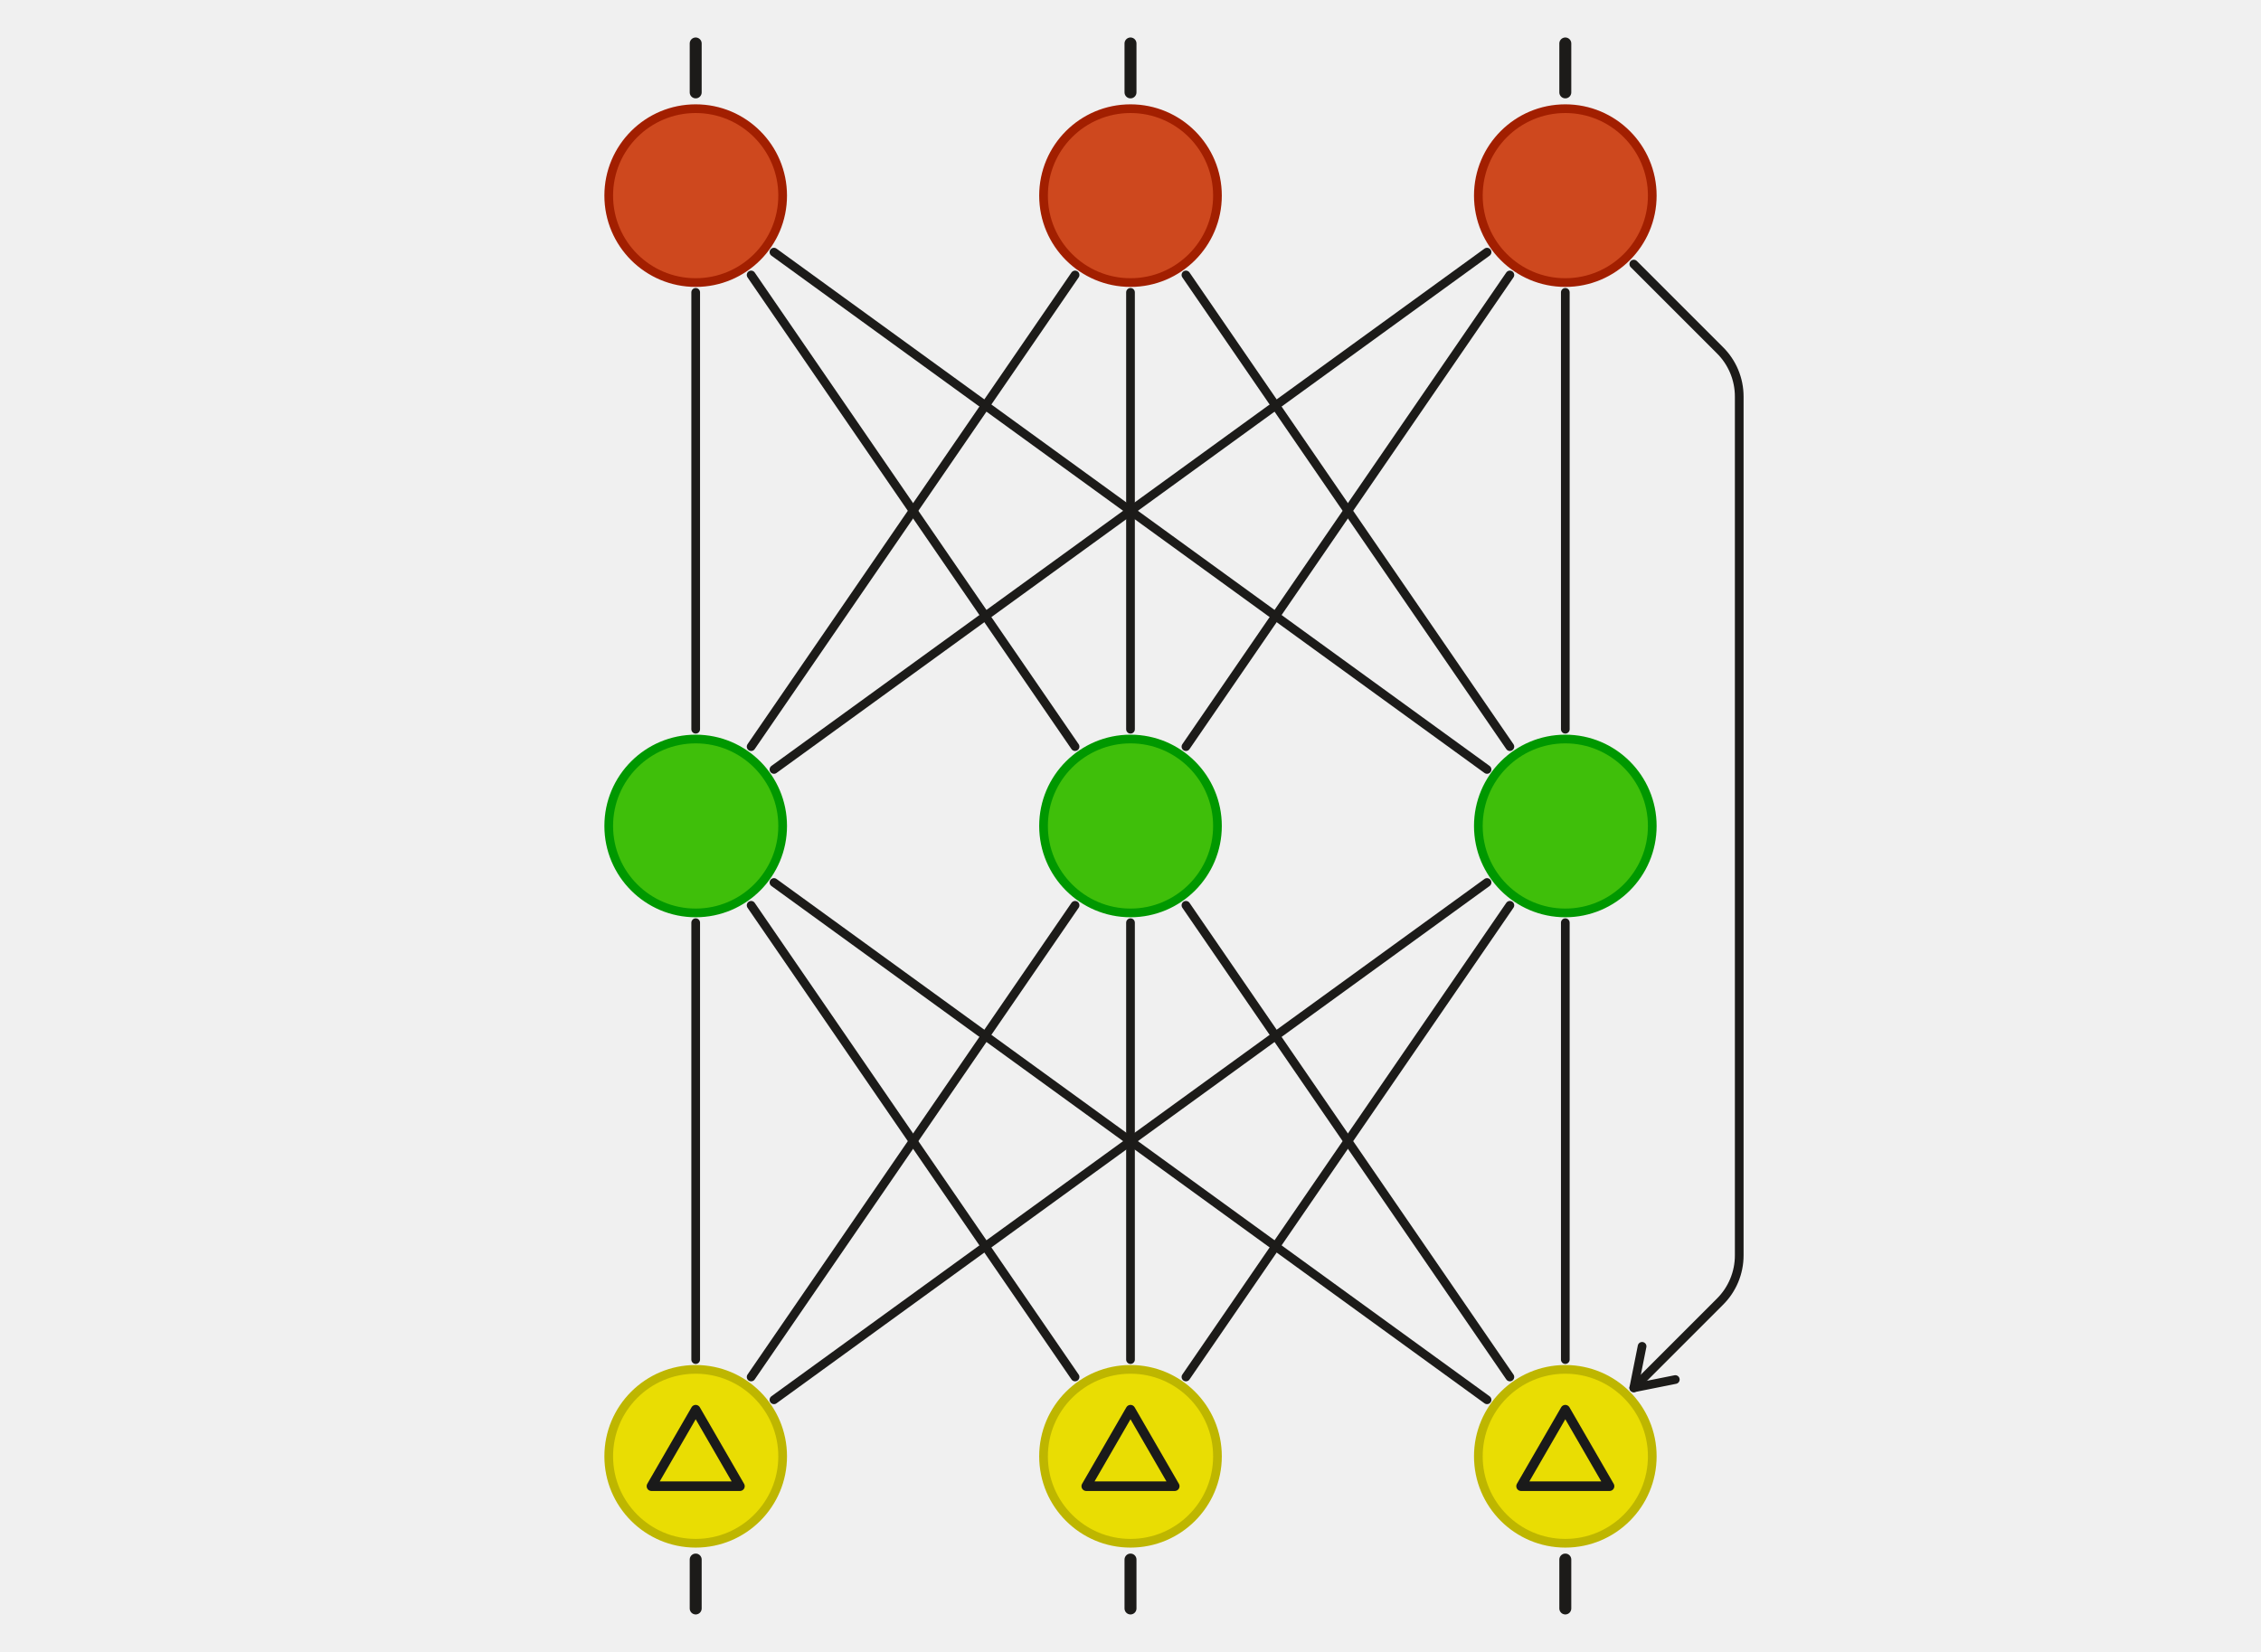
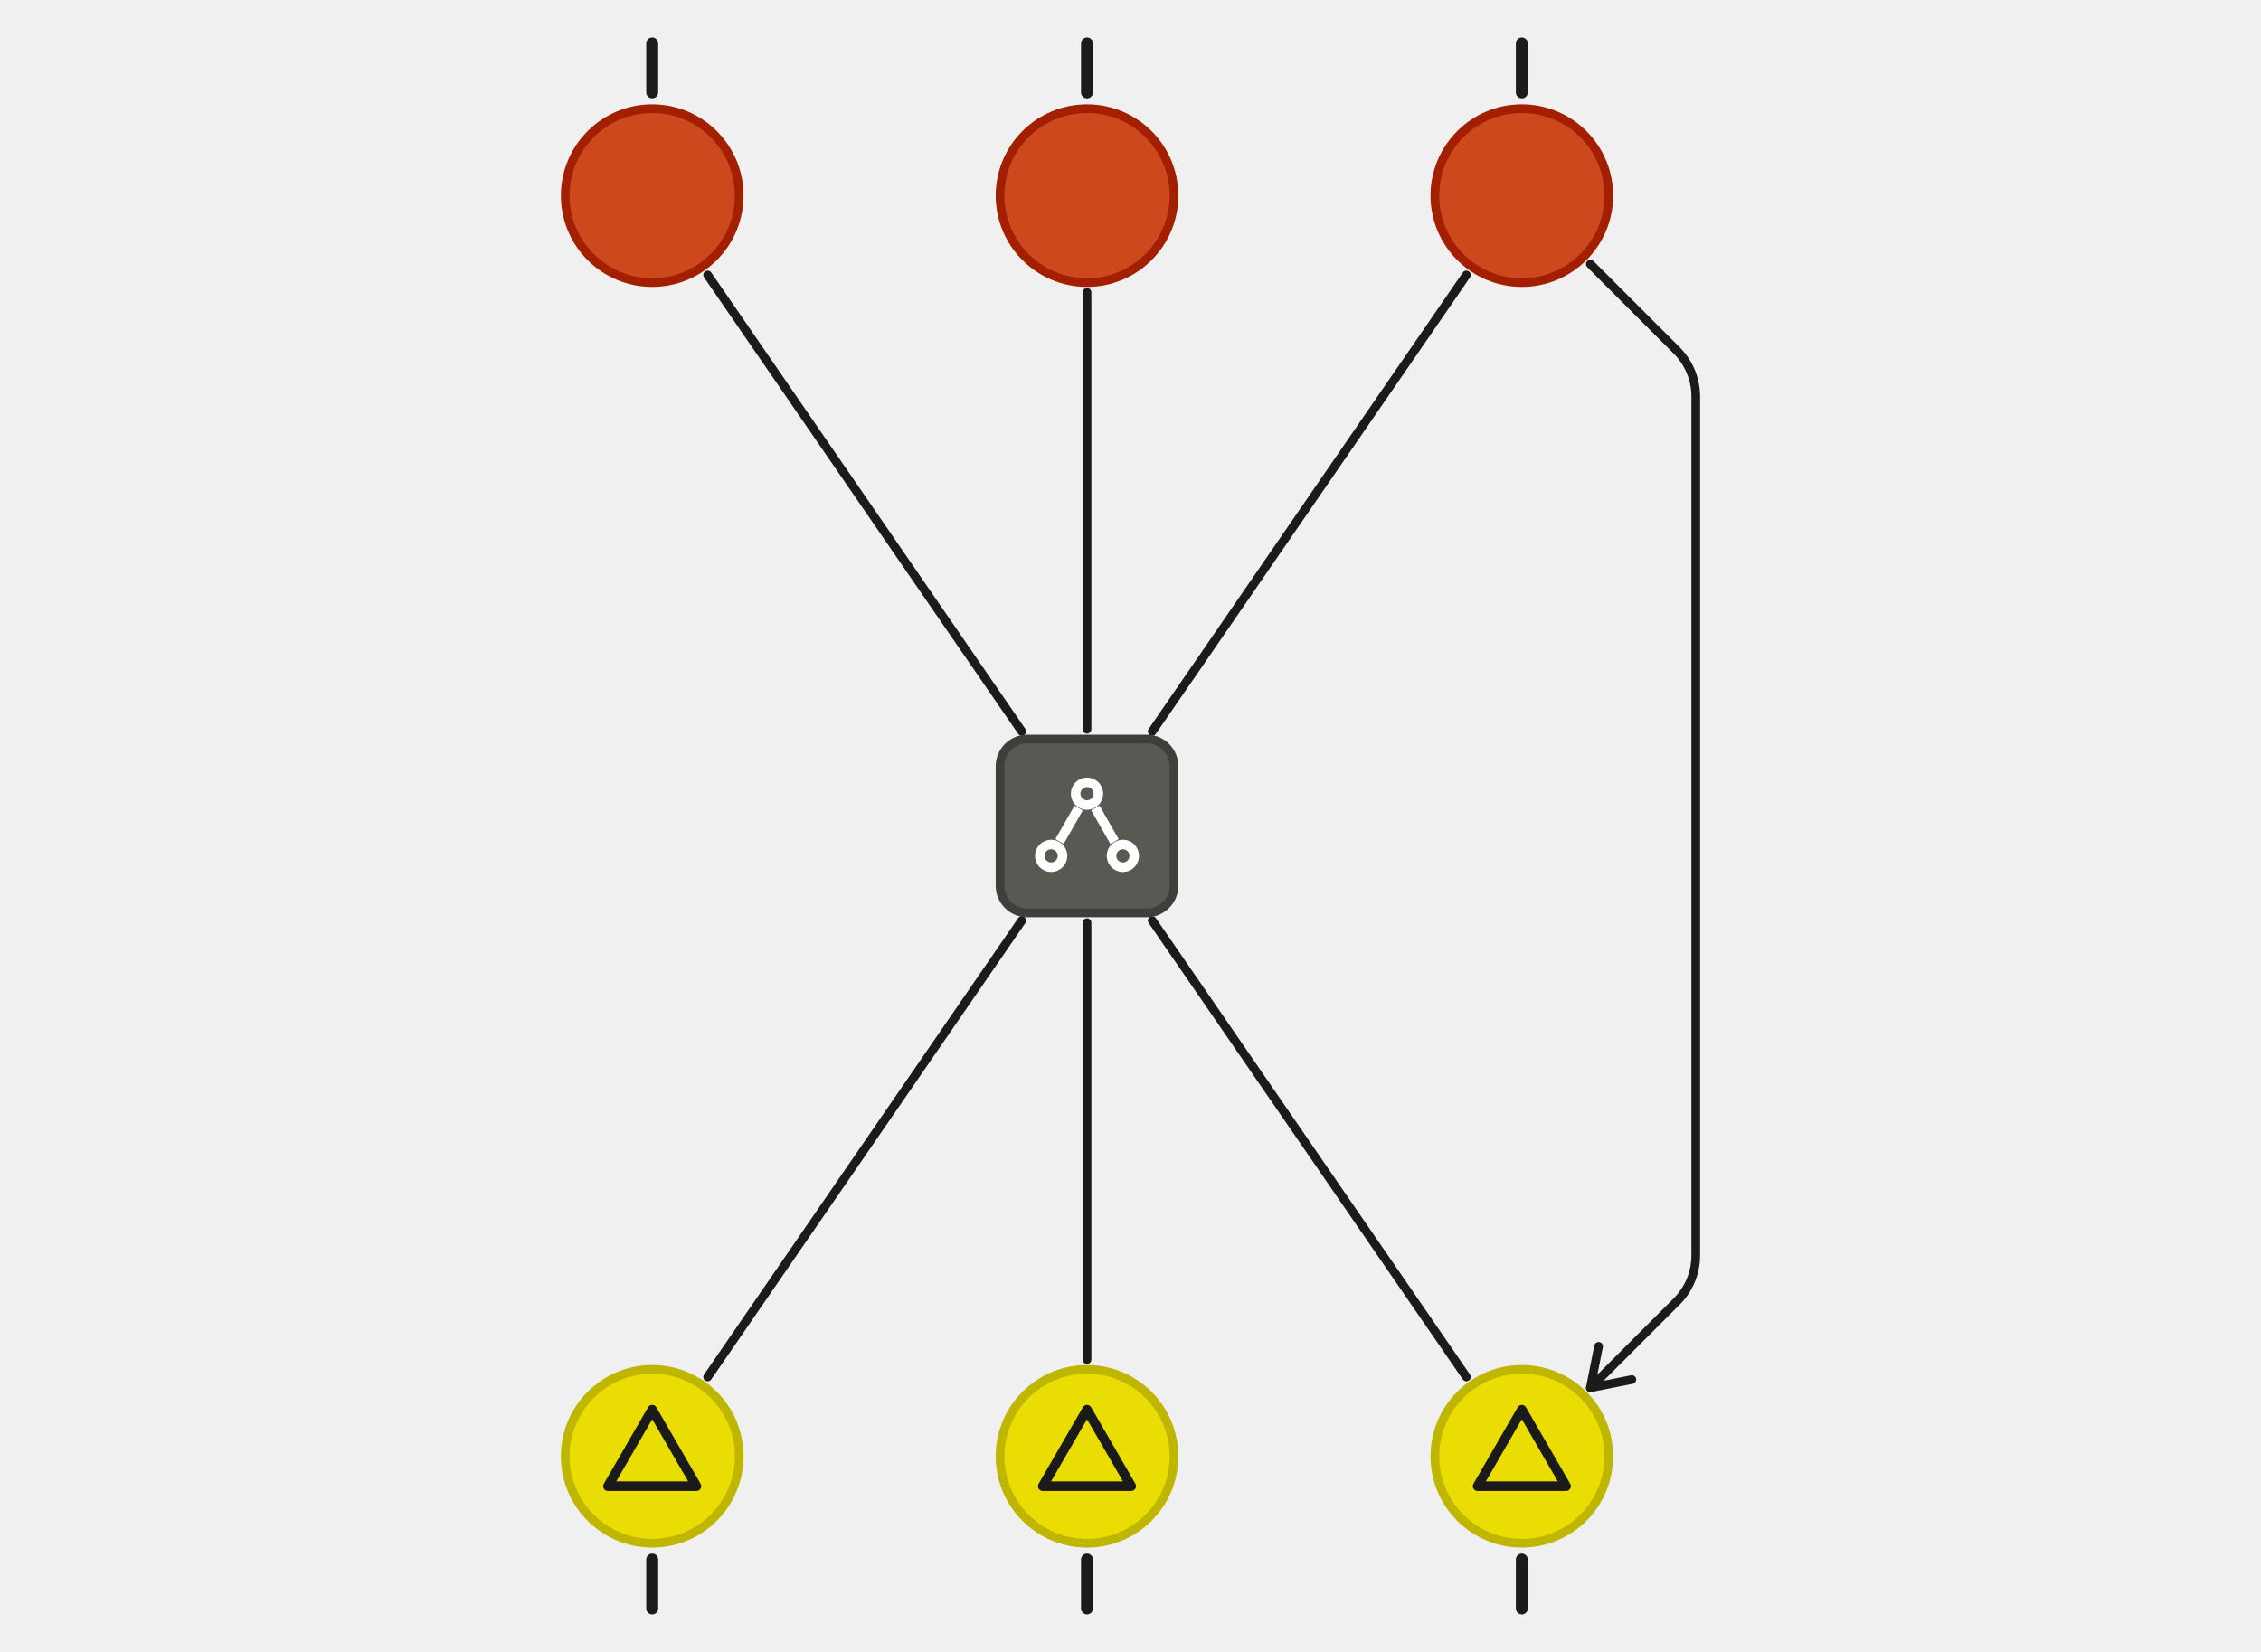
<svg xmlns="http://www.w3.org/2000/svg" viewBox="0 0 208 152" width="416" height="304" role="img">
  <defs>
    <marker id="arr-diffusion" viewBox="0 0 10 10" refX="8" refY="5" markerUnits="userSpaceOnUse" markerWidth="5.4" markerHeight="5.4" orient="auto-start-reverse">
      <path d="M2 1L8 5L2 9" fill="none" stroke="#1C1B19" stroke-width="1.481" stroke-linecap="round" stroke-linejoin="round" />
    </marker>
  </defs>
  <g fill="none" stroke="#1C1B19" stroke-width="0.8" stroke-linecap="round" stroke-linejoin="round">
-     <line x1="64" y1="125.1" x2="64" y2="84.9" />
-     <line x1="98.9" y1="126.7" x2="69.1" y2="83.3" />
-     <line x1="136.8" y1="128.8" x2="71.2" y2="81.2" />
-     <line x1="69.1" y1="126.7" x2="98.9" y2="83.3" />
-     <line x1="104" y1="125.1" x2="104" y2="84.9" />
-     <line x1="138.9" y1="126.7" x2="109.1" y2="83.3" />
-     <line x1="71.2" y1="128.8" x2="136.8" y2="81.2" />
-     <line x1="109.1" y1="126.7" x2="138.9" y2="83.3" />
-     <line x1="144" y1="125.1" x2="144" y2="84.9" />
-     <line x1="64" y1="67.1" x2="64" y2="26.9" />
-     <line x1="98.9" y1="68.7" x2="69.1" y2="25.3" />
-     <line x1="136.8" y1="70.8" x2="71.2" y2="23.2" />
-     <line x1="69.1" y1="68.7" x2="98.9" y2="25.3" />
-     <line x1="104" y1="67.1" x2="104" y2="26.9" />
-     <line x1="138.9" y1="68.7" x2="109.1" y2="25.3" />
-     <line x1="71.2" y1="70.8" x2="136.8" y2="23.2" />
-     <line x1="109.1" y1="68.7" x2="138.9" y2="25.3" />
-     <line x1="144" y1="67.1" x2="144" y2="26.9" />
+     <line x1="65.1" y1="126.7" x2="94" y2="84.7" />
+     <line x1="100" y1="125.1" x2="100" y2="84.9" />
+     <line x1="134.9" y1="126.7" x2="106" y2="84.7" />
+     <line x1="94" y1="67.3" x2="65.1" y2="25.3" />
+     <line x1="100" y1="67.1" x2="100" y2="26.9" />
+     <line x1="106" y1="67.3" x2="134.9" y2="25.3" />
  </g>
  <g fill="none" stroke="#1C1B19" stroke-width="0.8" stroke-linecap="round" stroke-linejoin="round">
-     <path d="M150.3,24.3 L158.2,32.2 A6,6 0 0 1 160,36.5 L160,115.5 A6,6 0 0 1 158.2,119.8 L150.3,127.7" marker-end="url(#arr-diffusion)" />
+     <path d="M146.3,24.3 L154.2,32.2 A6,6 0 0 1 156,36.5 L156,115.5 A6,6 0 0 1 154.2,119.8 L146.3,127.7" marker-end="url(#arr-diffusion)" />
  </g>
-   <circle cx="64" cy="134" r="8" fill="#E9DD03" stroke="#BEB600" stroke-width="0.8" />
-   <g fill="none" stroke="#1A1A1A" stroke-width="0.8" stroke-linejoin="round" transform="translate(64 134) scale(1.1) translate(-64 -134)">
-     <polygon points="64,130.1 67.7,136.5 60.3,136.5" />
+   <circle cx="60" cy="134" r="8" fill="#E9DD03" stroke="#BEB600" stroke-width="0.8" />
+   <g fill="none" stroke="#1A1A1A" stroke-width="0.8" stroke-linejoin="round" transform="translate(60 134) scale(1.1) translate(-60 -134)">
+     <polygon points="60,130.1 63.7,136.5 56.3,136.5" />
  </g>
  <g stroke="#1C1B19" stroke-width="1.1" stroke-linecap="round">
-     <line x1="64" y1="143.5" x2="64" y2="148" />
+     <line x1="60" y1="143.5" x2="60" y2="148" />
  </g>
-   <circle cx="104" cy="134" r="8" fill="#E9DD03" stroke="#BEB600" stroke-width="0.8" />
-   <g fill="none" stroke="#1A1A1A" stroke-width="0.8" stroke-linejoin="round" transform="translate(104 134) scale(1.1) translate(-104 -134)">
-     <polygon points="104,130.1 107.7,136.5 100.3,136.5" />
+   <circle cx="100" cy="134" r="8" fill="#E9DD03" stroke="#BEB600" stroke-width="0.8" />
+   <g fill="none" stroke="#1A1A1A" stroke-width="0.8" stroke-linejoin="round" transform="translate(100 134) scale(1.1) translate(-100 -134)">
+     <polygon points="100,130.1 103.7,136.5 96.3,136.5" />
  </g>
  <g stroke="#1C1B19" stroke-width="1.1" stroke-linecap="round">
-     <line x1="104" y1="143.5" x2="104" y2="148" />
+     <line x1="100" y1="143.5" x2="100" y2="148" />
  </g>
-   <circle cx="144" cy="134" r="8" fill="#E9DD03" stroke="#BEB600" stroke-width="0.8" />
-   <g fill="none" stroke="#1A1A1A" stroke-width="0.8" stroke-linejoin="round" transform="translate(144 134) scale(1.1) translate(-144 -134)">
-     <polygon points="144,130.1 147.7,136.5 140.3,136.5" />
+   <circle cx="140" cy="134" r="8" fill="#E9DD03" stroke="#BEB600" stroke-width="0.8" />
+   <g fill="none" stroke="#1A1A1A" stroke-width="0.8" stroke-linejoin="round" transform="translate(140 134) scale(1.1) translate(-140 -134)">
+     <polygon points="140,130.1 143.7,136.5 136.3,136.5" />
  </g>
  <g stroke="#1C1B19" stroke-width="1.1" stroke-linecap="round">
-     <line x1="144" y1="143.5" x2="144" y2="148" />
+     <line x1="140" y1="143.5" x2="140" y2="148" />
  </g>
-   <circle cx="64" cy="76" r="8" fill="#3FBF0A" stroke="#009800" stroke-width="0.8" />
-   <circle cx="104" cy="76" r="8" fill="#3FBF0A" stroke="#009800" stroke-width="0.8" />
-   <circle cx="144" cy="76" r="8" fill="#3FBF0A" stroke="#009800" stroke-width="0.8" />
-   <circle cx="64" cy="18" r="8" fill="#CE481E" stroke="#A21F00" stroke-width="0.8" />
+   <rect x="92" y="68" width="16" height="16" rx="2.5" fill="#5A5853" stroke="#403E3A" stroke-width="0.8" />
+   <g fill="none" stroke="#FFFFFF" stroke-width="0.8" stroke-linejoin="round" transform="translate(100 76) scale(1.1) translate(-100 -76)">
+     <path d="M97.7,77.3 L99.3,74.5" />
+     <path d="M102.3,77.3 L100.7,74.5" />
+     <circle cx="100" cy="73.3" r="0.95" />
+     <circle cx="97" cy="78.5" r="0.95" />
+     <circle cx="103" cy="78.5" r="0.95" />
+   </g>
+   <circle cx="60" cy="18" r="8" fill="#CE481E" stroke="#A21F00" stroke-width="0.8" />
  <g stroke="#1C1B19" stroke-width="1.1" stroke-linecap="round">
-     <line x1="64" y1="8.5" x2="64" y2="4" />
+     <line x1="60" y1="8.5" x2="60" y2="4" />
  </g>
-   <circle cx="104" cy="18" r="8" fill="#CE481E" stroke="#A21F00" stroke-width="0.8" />
+   <circle cx="100" cy="18" r="8" fill="#CE481E" stroke="#A21F00" stroke-width="0.8" />
  <g stroke="#1C1B19" stroke-width="1.1" stroke-linecap="round">
-     <line x1="104" y1="8.5" x2="104" y2="4" />
+     <line x1="100" y1="8.5" x2="100" y2="4" />
  </g>
-   <circle cx="144" cy="18" r="8" fill="#CE481E" stroke="#A21F00" stroke-width="0.8" />
+   <circle cx="140" cy="18" r="8" fill="#CE481E" stroke="#A21F00" stroke-width="0.8" />
  <g stroke="#1C1B19" stroke-width="1.1" stroke-linecap="round">
-     <line x1="144" y1="8.5" x2="144" y2="4" />
+     <line x1="140" y1="8.5" x2="140" y2="4" />
  </g>
</svg>
